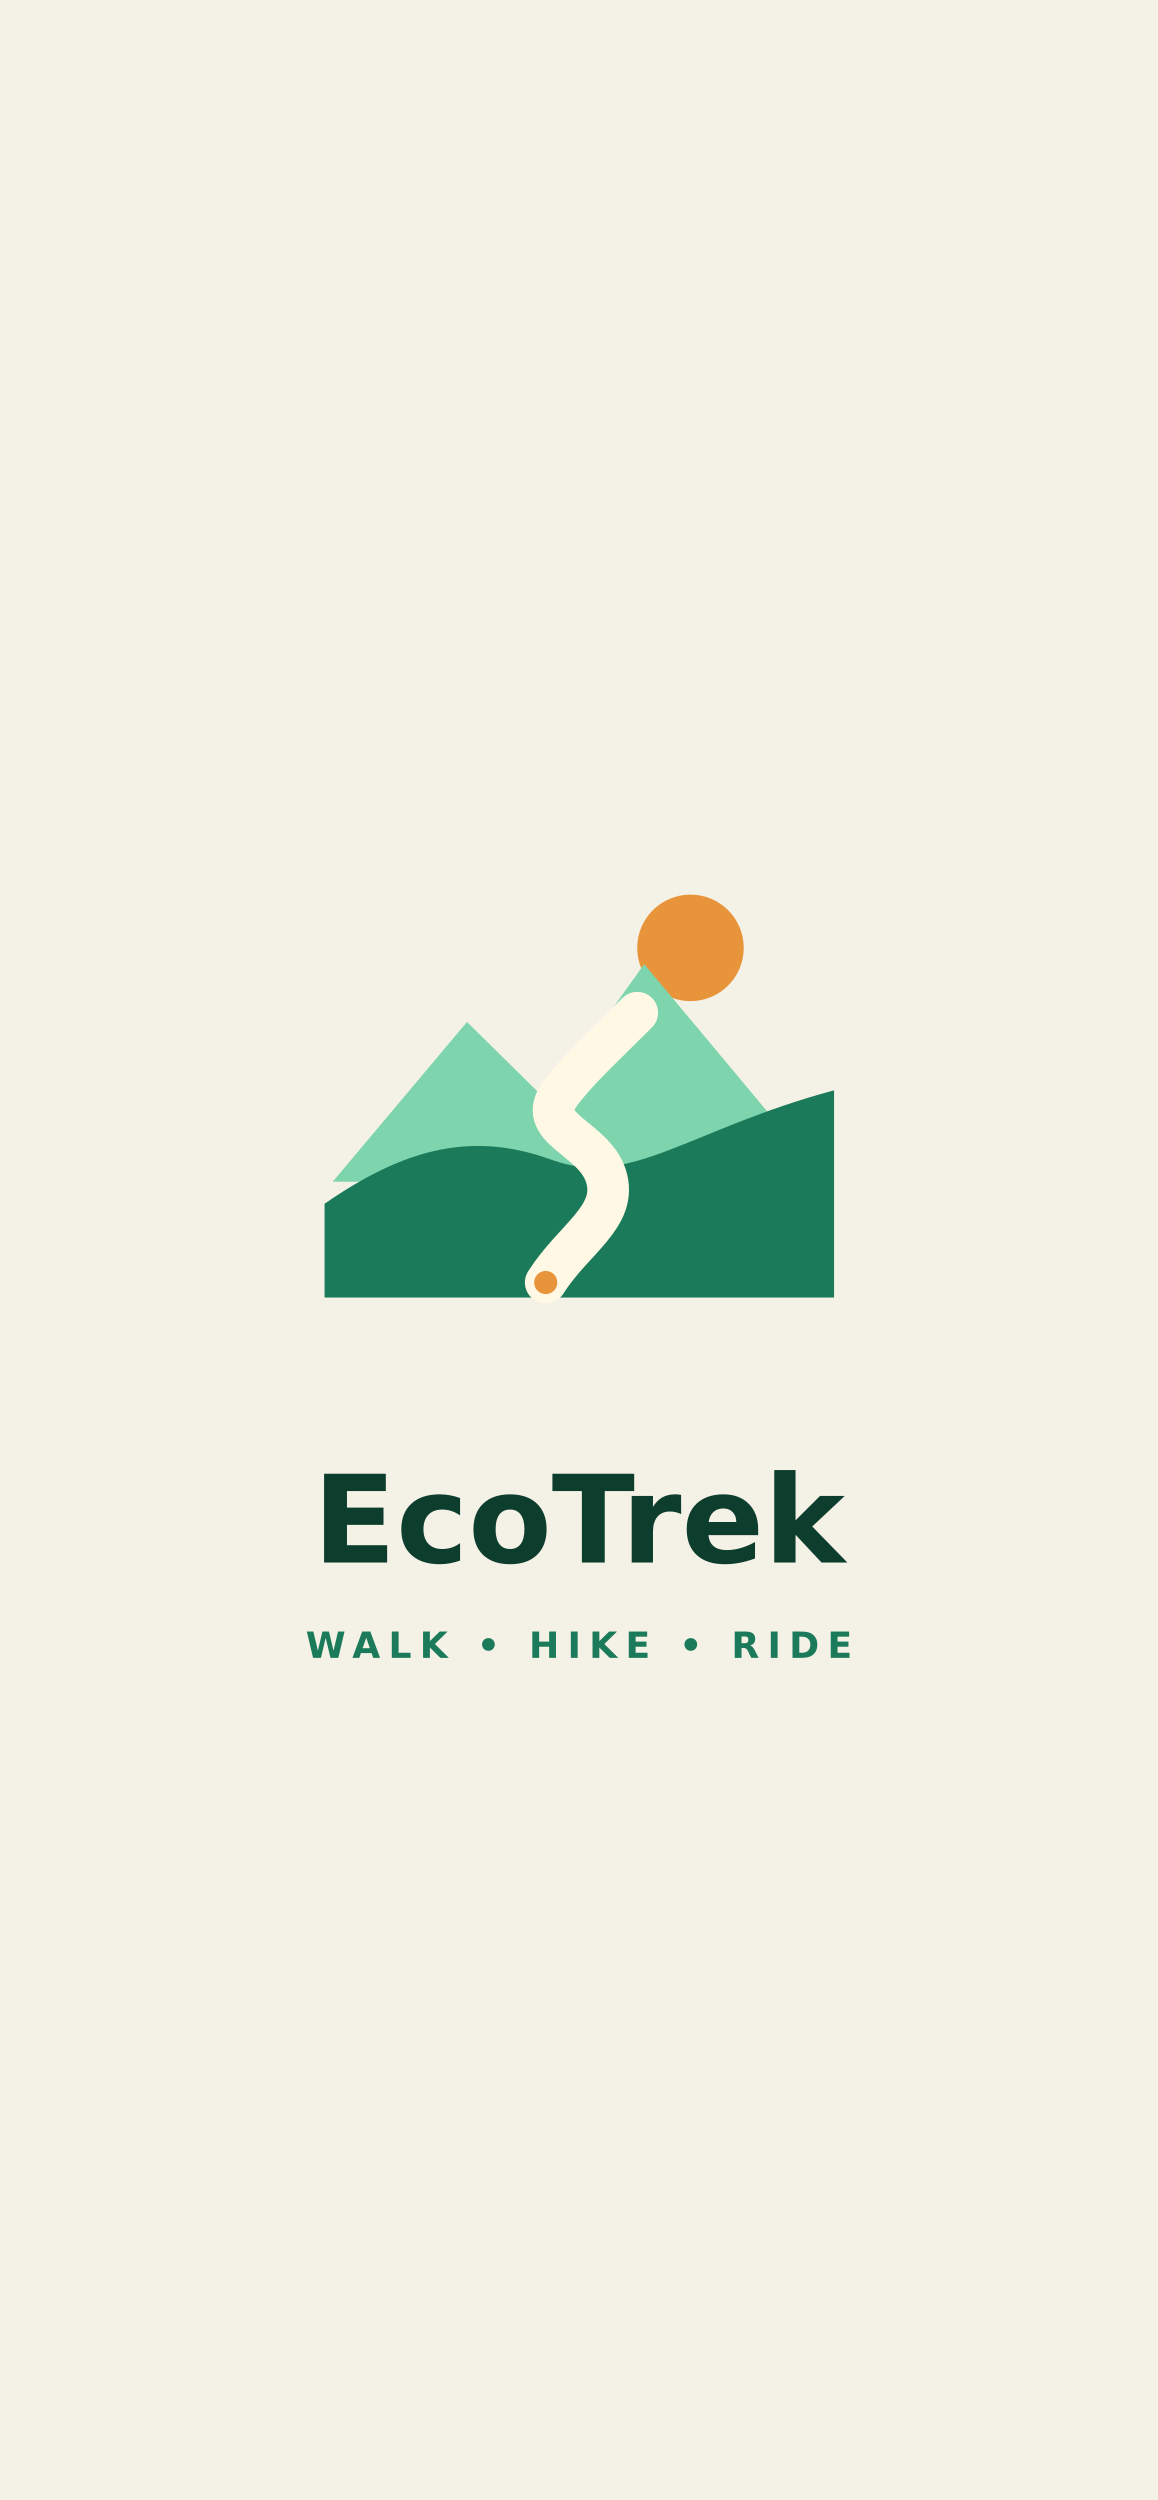
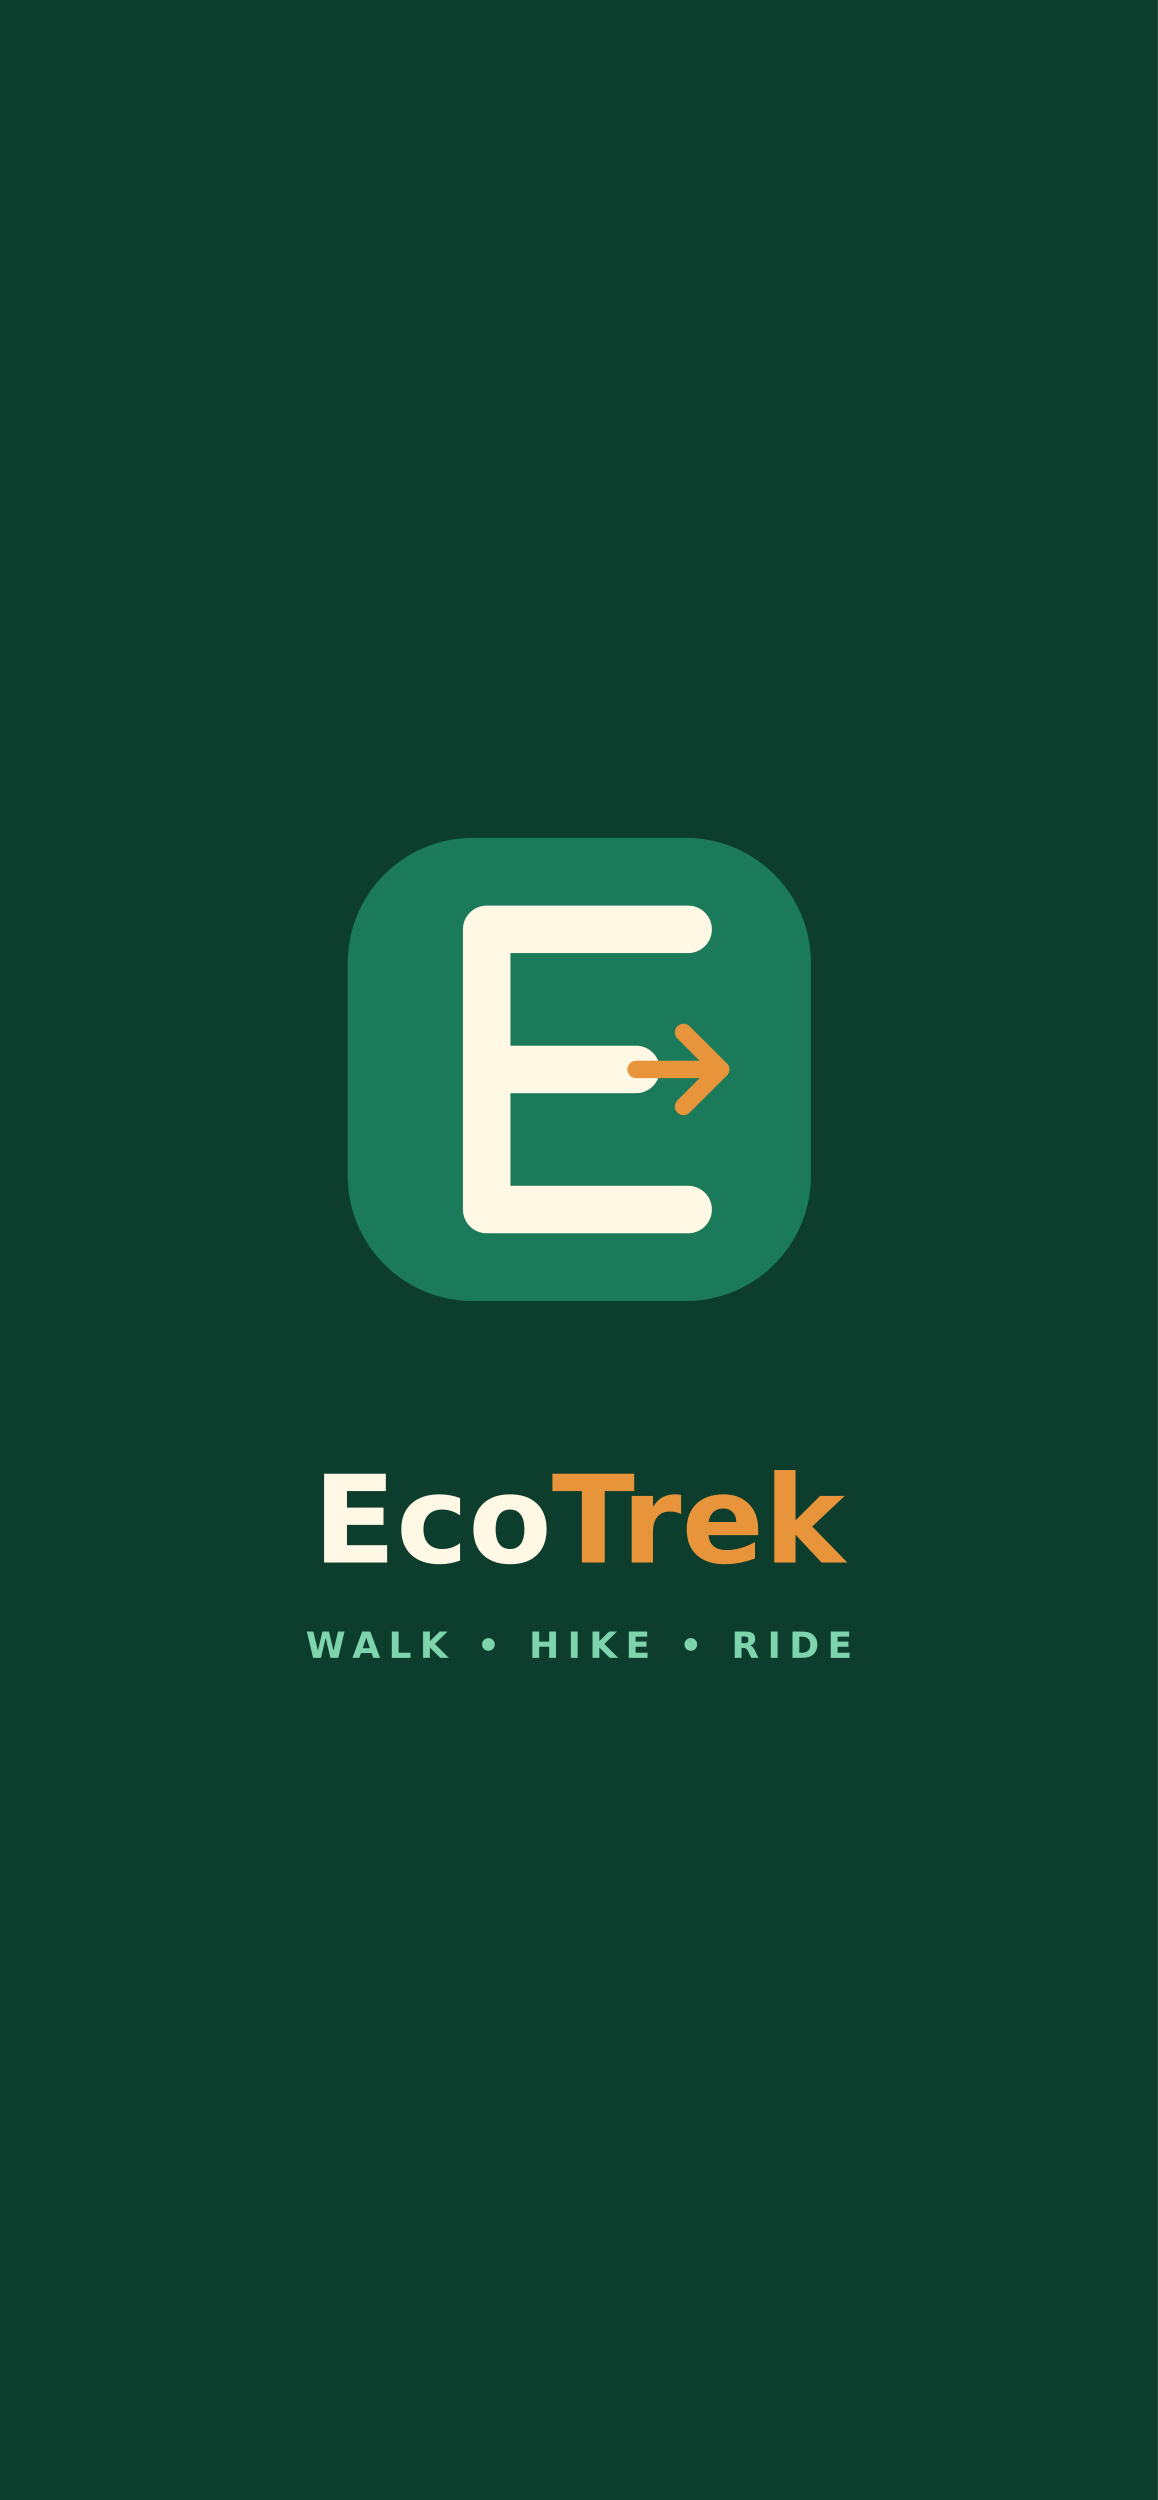
<svg xmlns="http://www.w3.org/2000/svg" width="704" height="1520" viewBox="0 0 704 1520">
-   <rect width="704" height="1520" fill="#F4F1E6" />
+   <rect width="704" height="1520" fill="#0D3D2D" />
  <g transform="translate(172 470) scale(.352)" fill="none">
-     <circle cx="704" cy="302" r="92" fill="#E8943A" />
-     <path d="M 86 706 L 318 430 L 456 566 L 624 330 L 938 706 Z" fill="#7DD4AD" />
-     <path d="M 72 744 C 216 644 332 620 464 668 C 600 718 700 616 952 548 L 952 906 L 72 906 Z" fill="#1A7A5A" />
-     <path d="M 454 880 C 502 804 580 766 558 696 C 536 628 432 615 480 552 C 510 512 556 470 612 414" stroke="#FFF8E5" stroke-width="72" stroke-linecap="round" stroke-linejoin="round" />
-     <circle cx="454" cy="880" r="20" fill="#E8943A" />
+     <rect x="112" y="112" width="800" height="800" rx="216" fill="#1A7A5A" />
+     <path d="M 700 270 H 352 V 754 H 700 M 352 512 H 610" stroke="#FFF8E5" stroke-width="82" stroke-linecap="round" stroke-linejoin="round" />
+     <path d="M 610 512 H 756 M 756 512 L 692 448 M 756 512 L 692 576" stroke="#E8943A" stroke-width="30" stroke-linecap="round" stroke-linejoin="round" />
+     <circle cx="756" cy="512" r="15" fill="#E8943A" />
  </g>
-   <text x="352" y="950" text-anchor="middle" font-family="DejaVu Sans, sans-serif" font-size="74" font-weight="700" fill="#0D3D2D">EcoTrek</text>
-   <text x="352" y="1008" text-anchor="middle" font-family="DejaVu Sans, sans-serif" font-size="22" font-weight="600" letter-spacing="5" fill="#1A7A5A">WALK  •  HIKE  •  RIDE</text>
+   <text x="352" y="950" text-anchor="middle" font-family="DejaVu Sans, sans-serif" font-size="74" font-weight="700" fill="#FFF8E5">Eco<tspan fill="#E8943A">Trek</tspan>
+   </text>
+   <text x="352" y="1008" text-anchor="middle" font-family="DejaVu Sans, sans-serif" font-size="22" font-weight="600" letter-spacing="5" fill="#7DD4AD">WALK  •  HIKE  •  RIDE</text>
</svg>
